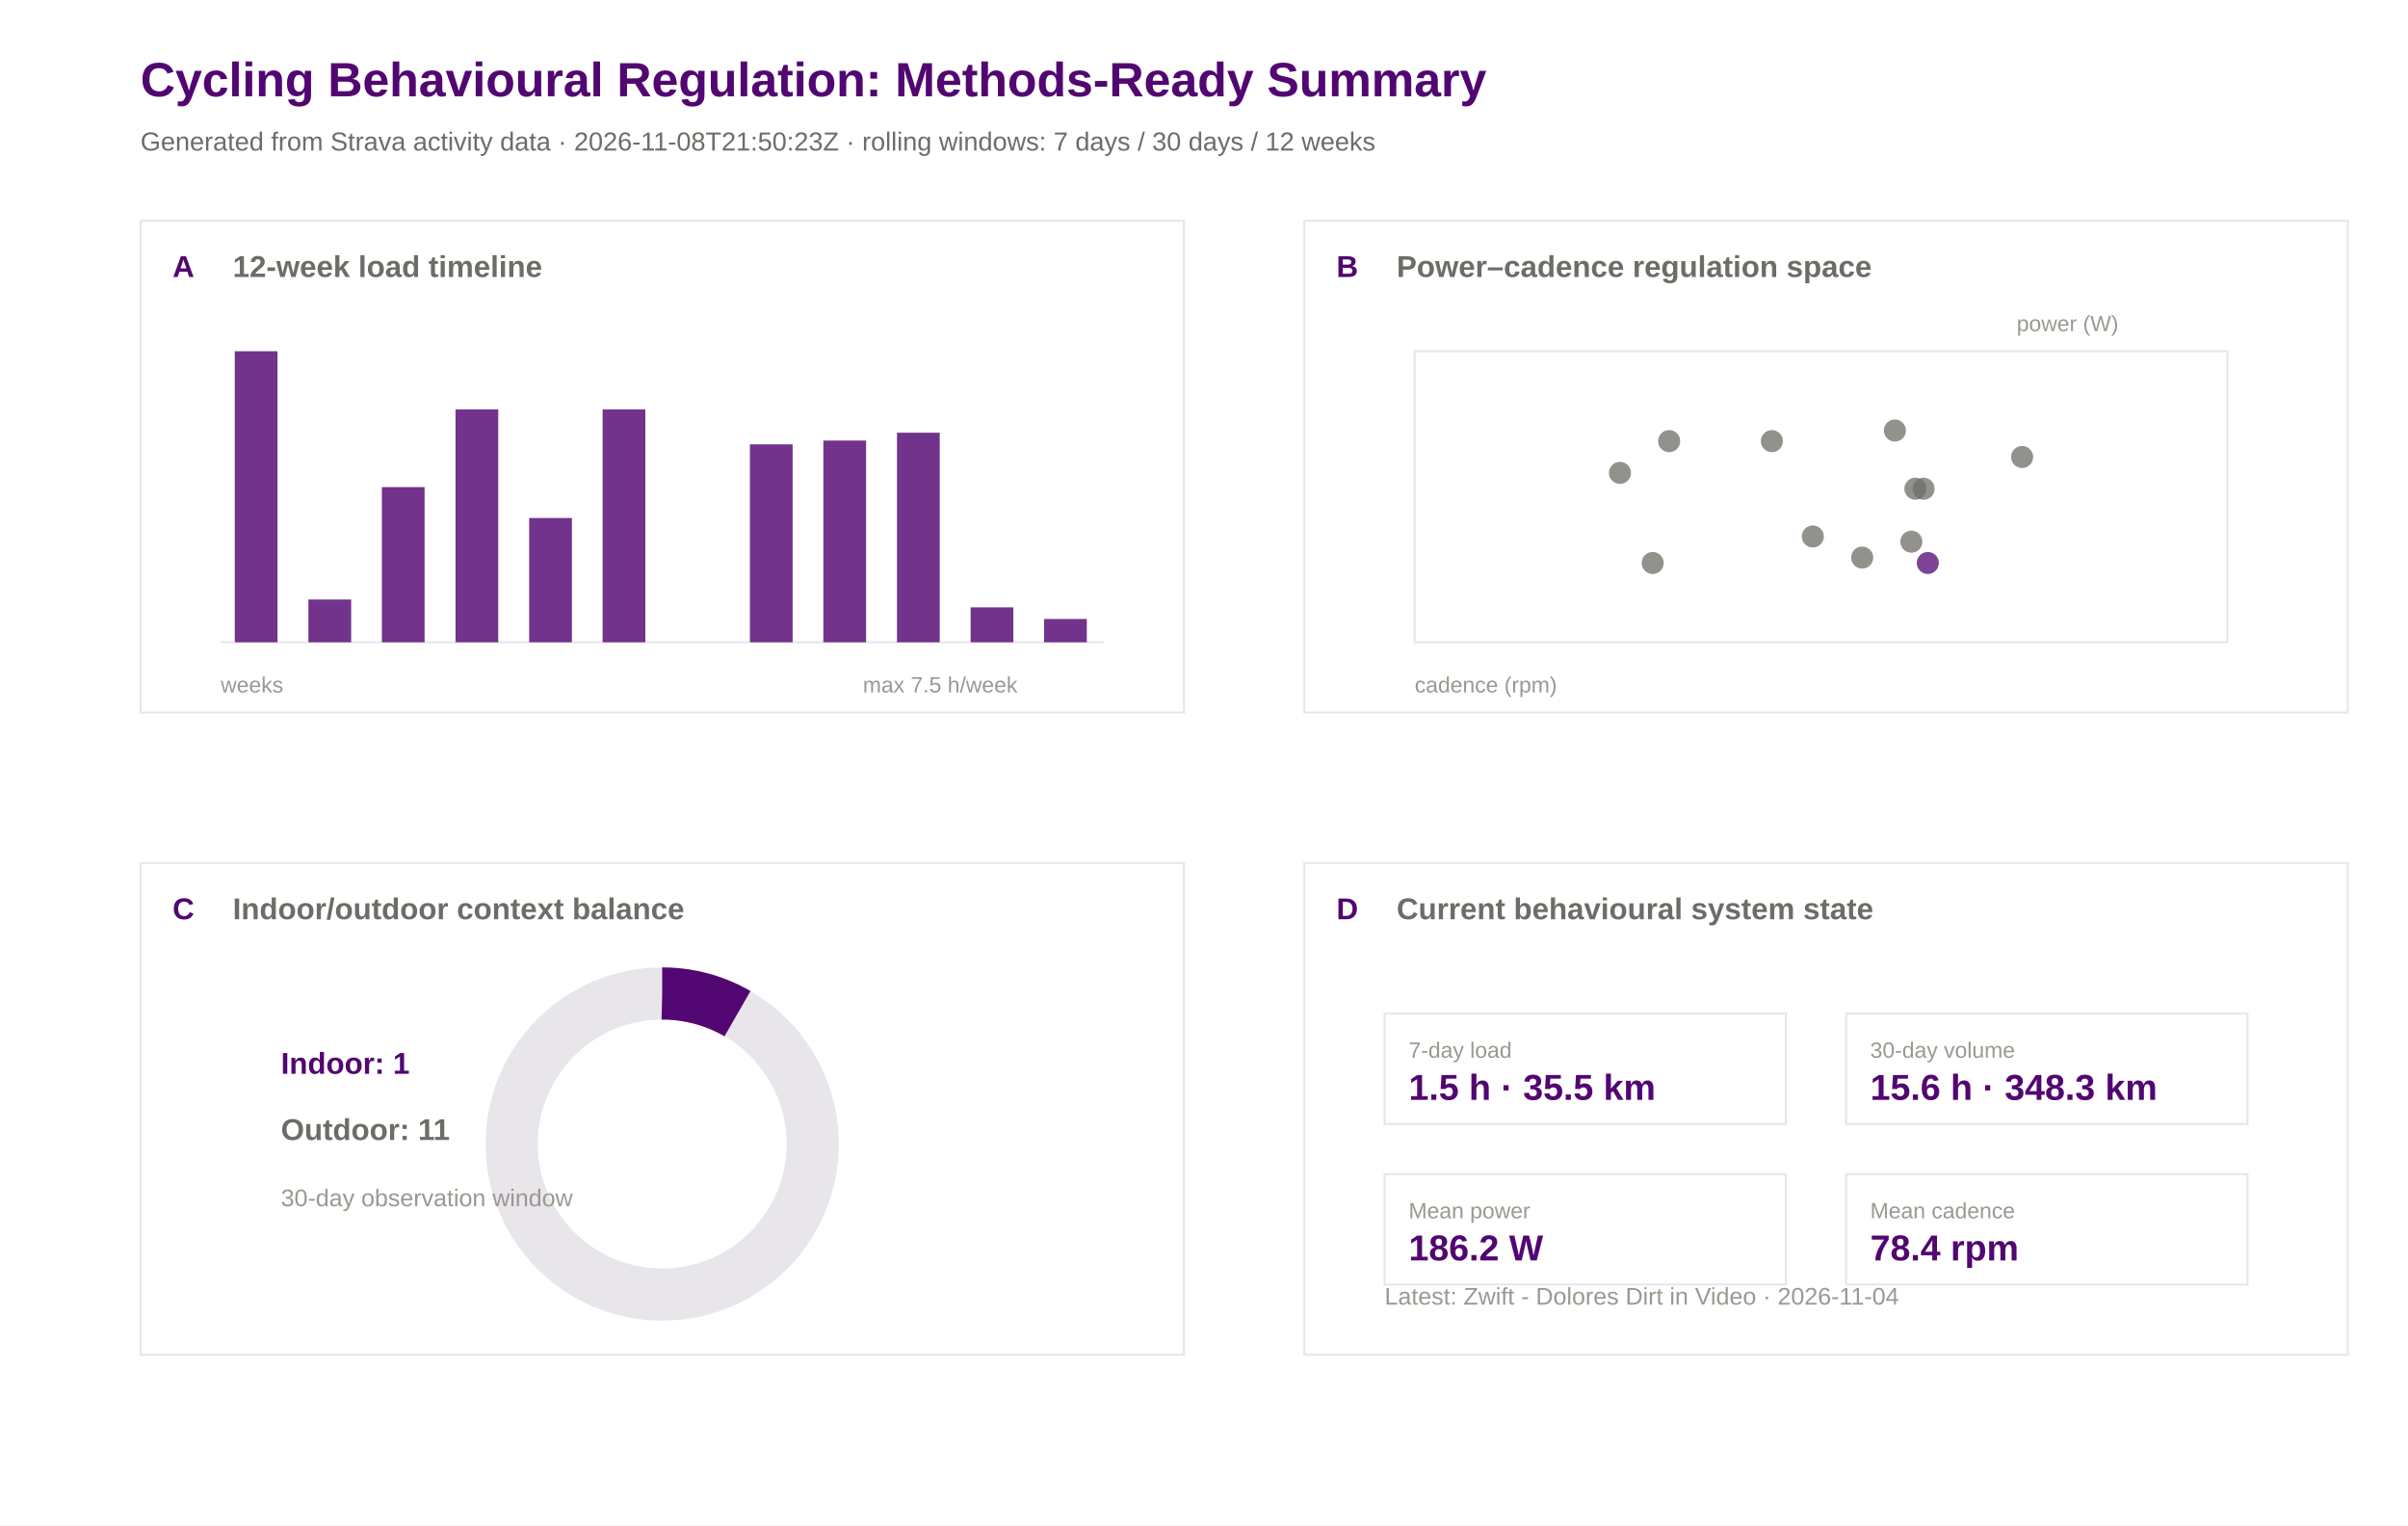
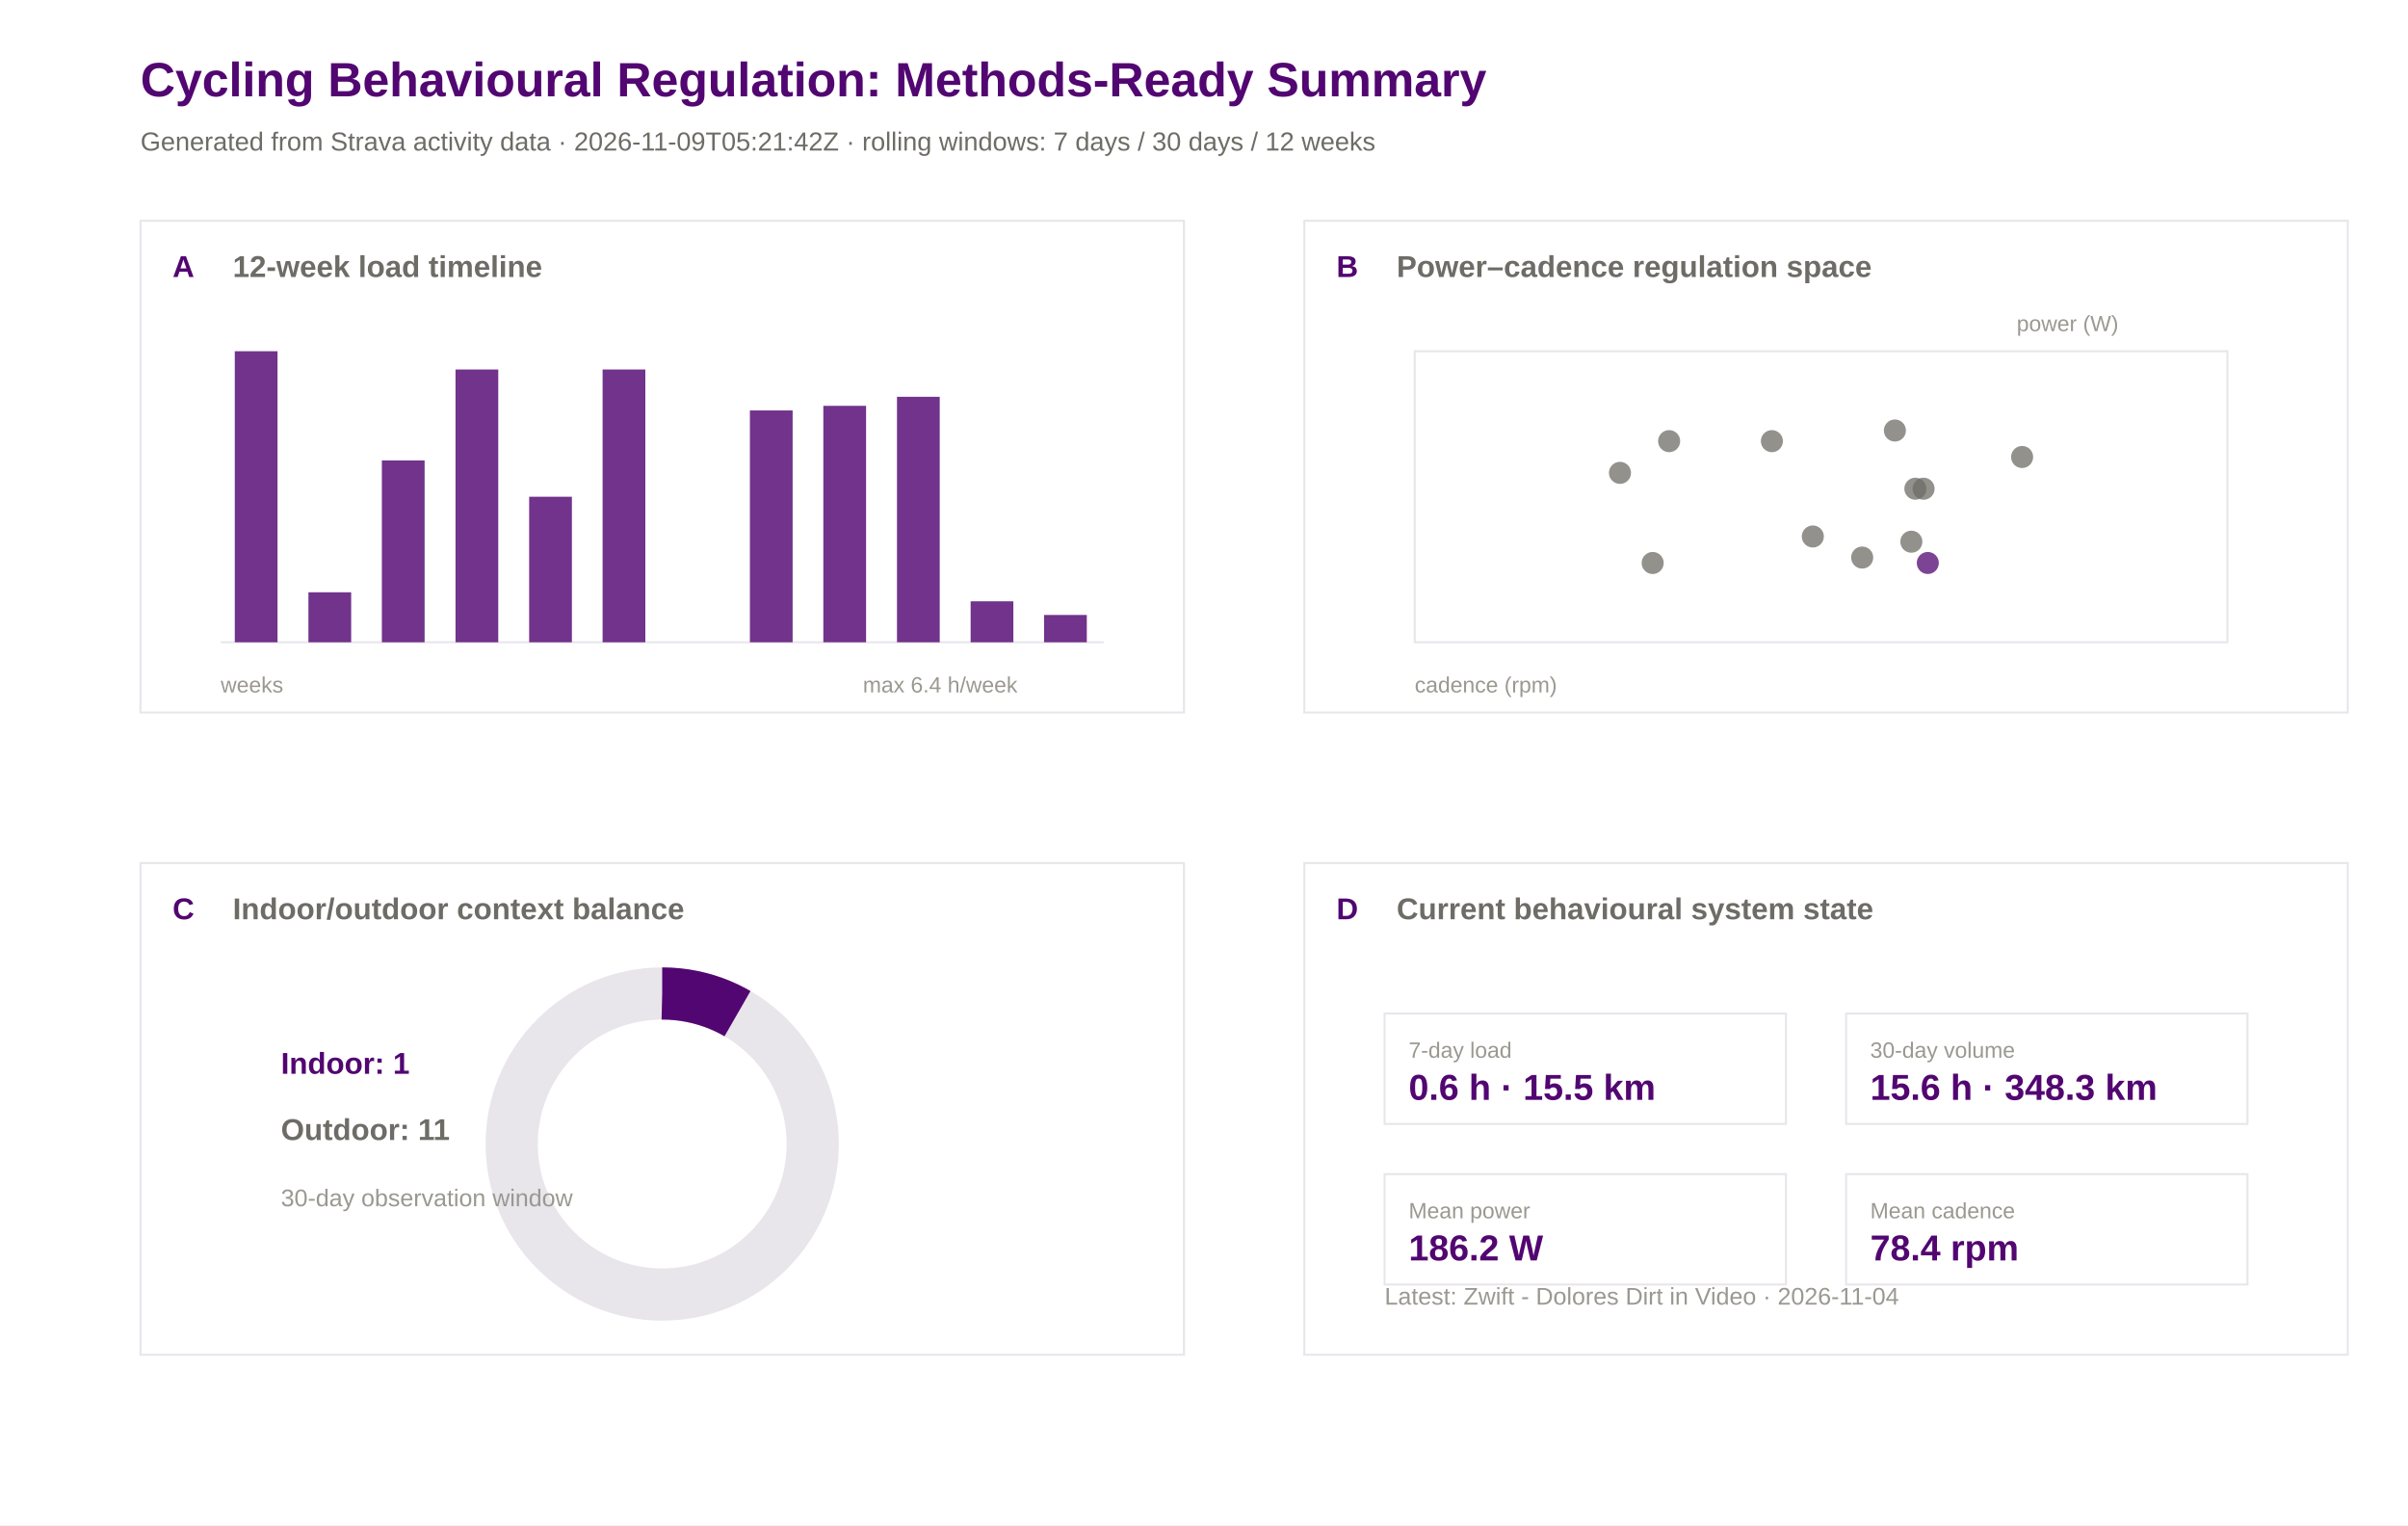
<svg xmlns="http://www.w3.org/2000/svg" width="1200" height="760" viewBox="0 0 1200 760">
  <rect width="100%" height="100%" fill="#ffffff" />
  <text x="70.0" y="48.0" font-family="Arial" font-size="24" font-weight="600" fill="#520671">Cycling Behavioural Regulation: Methods-Ready Summary</text>
-   <text x="70.0" y="75.0" font-family="Arial" font-size="13" font-weight="400" fill="#6e6c66">Generated from Strava activity data · 2026-11-08T21:50:23Z · rolling windows: 7 days / 30 days / 12 weeks</text>
+   <text x="70.0" y="75.0" font-family="Arial" font-size="13" font-weight="400" fill="#6e6c66">Generated from Strava activity data · 2026-11-09T05:21:42Z · rolling windows: 7 days / 30 days / 12 weeks</text>
  <rect x="70" y="110" width="520" height="245" fill="#ffffff" stroke="#e8e5eb" stroke-width="1" />
  <text x="86.0" y="138.0" font-family="Arial" font-size="15" font-weight="600" fill="#520671">A</text>
  <text x="116.0" y="138.0" font-family="Arial" font-size="15" font-weight="600" fill="#6e6c66">12-week load timeline</text>
  <rect x="650" y="110" width="520" height="245" fill="#ffffff" stroke="#e8e5eb" stroke-width="1" />
  <text x="666.0" y="138.0" font-family="Arial" font-size="15" font-weight="600" fill="#520671">B</text>
  <text x="696.0" y="138.0" font-family="Arial" font-size="15" font-weight="600" fill="#6e6c66">Power–cadence regulation space</text>
  <rect x="70" y="430" width="520" height="245" fill="#ffffff" stroke="#e8e5eb" stroke-width="1" />
  <text x="86.0" y="458.0" font-family="Arial" font-size="15" font-weight="600" fill="#520671">C</text>
  <text x="116.0" y="458.0" font-family="Arial" font-size="15" font-weight="600" fill="#6e6c66">Indoor/outdoor context balance</text>
  <rect x="650" y="430" width="520" height="245" fill="#ffffff" stroke="#e8e5eb" stroke-width="1" />
  <text x="666.0" y="458.0" font-family="Arial" font-size="15" font-weight="600" fill="#520671">D</text>
  <text x="696.0" y="458.0" font-family="Arial" font-size="15" font-weight="600" fill="#6e6c66">Current behavioural system state</text>
  <line x1="110" y1="320" x2="550" y2="320" stroke="#e8e5eb" />
  <rect x="117.0" y="175.0" width="21.3" height="145.0" fill="#520671" opacity="0.82" />
-   <rect x="153.7" y="298.7" width="21.3" height="21.3" fill="#520671" opacity="0.82" />
-   <rect x="190.3" y="242.7" width="21.3" height="77.3" fill="#520671" opacity="0.82" />
-   <rect x="227.0" y="204.0" width="21.3" height="116.0" fill="#520671" opacity="0.82" />
-   <rect x="263.7" y="258.1" width="21.3" height="61.9" fill="#520671" opacity="0.82" />
-   <rect x="300.3" y="204.0" width="21.3" height="116.0" fill="#520671" opacity="0.82" />
+   <rect x="153.7" y="295.1" width="21.3" height="24.9" fill="#520671" opacity="0.82" />
+   <rect x="190.3" y="229.4" width="21.3" height="90.6" fill="#520671" opacity="0.82" />
+   <rect x="227.0" y="184.1" width="21.3" height="135.9" fill="#520671" opacity="0.82" />
+   <rect x="263.7" y="247.5" width="21.3" height="72.5" fill="#520671" opacity="0.82" />
+   <rect x="300.3" y="184.1" width="21.3" height="135.9" fill="#520671" opacity="0.82" />
  <rect x="337.0" y="320.0" width="21.3" height="0.0" fill="#520671" opacity="0.82" />
-   <rect x="373.7" y="221.4" width="21.3" height="98.6" fill="#520671" opacity="0.82" />
-   <rect x="410.3" y="219.5" width="21.3" height="100.5" fill="#520671" opacity="0.82" />
-   <rect x="447.0" y="215.6" width="21.3" height="104.4" fill="#520671" opacity="0.82" />
-   <rect x="483.7" y="302.6" width="21.3" height="17.4" fill="#520671" opacity="0.82" />
-   <rect x="520.3" y="308.4" width="21.3" height="11.6" fill="#520671" opacity="0.82" />
+   <rect x="373.7" y="204.5" width="21.3" height="115.5" fill="#520671" opacity="0.82" />
+   <rect x="410.3" y="202.2" width="21.3" height="117.8" fill="#520671" opacity="0.82" />
+   <rect x="447.0" y="197.7" width="21.3" height="122.3" fill="#520671" opacity="0.82" />
+   <rect x="483.7" y="299.6" width="21.3" height="20.4" fill="#520671" opacity="0.82" />
+   <rect x="520.3" y="306.4" width="21.3" height="13.6" fill="#520671" opacity="0.82" />
  <text x="110.0" y="345.0" font-family="Arial" font-size="11" font-weight="400" fill="#9a9890">weeks</text>
-   <text x="430.0" y="345.0" font-family="Arial" font-size="11" font-weight="400" fill="#9a9890">max 7.5 h/week</text>
+   <text x="430.0" y="345.0" font-family="Arial" font-size="11" font-weight="400" fill="#9a9890">max 6.4 h/week</text>
  <rect x="705" y="175" width="405" height="145" fill="#ffffff" stroke="#e8e5eb" />
  <circle cx="883.0" cy="219.8" r="5.5" fill="#6e6c66" opacity="0.75" />
  <circle cx="903.4" cy="267.3" r="5.5" fill="#6e6c66" opacity="0.75" />
  <circle cx="958.6" cy="243.5" r="5.5" fill="#6e6c66" opacity="0.75" />
  <circle cx="952.5" cy="269.9" r="5.5" fill="#6e6c66" opacity="0.75" />
  <circle cx="928.0" cy="277.8" r="5.5" fill="#6e6c66" opacity="0.75" />
  <circle cx="954.5" cy="243.5" r="5.5" fill="#6e6c66" opacity="0.75" />
  <circle cx="831.8" cy="219.8" r="5.5" fill="#6e6c66" opacity="0.75" />
  <circle cx="807.3" cy="235.6" r="5.5" fill="#6e6c66" opacity="0.75" />
  <circle cx="823.6" cy="280.5" r="5.5" fill="#6e6c66" opacity="0.75" />
  <circle cx="1007.7" cy="227.7" r="5.5" fill="#6e6c66" opacity="0.75" />
  <circle cx="944.3" cy="214.5" r="5.5" fill="#6e6c66" opacity="0.75" />
  <circle cx="960.7" cy="280.5" r="5.5" fill="#520671" opacity="0.75" />
  <text x="705.0" y="345.0" font-family="Arial" font-size="11" font-weight="400" fill="#9a9890">cadence (rpm)</text>
  <text x="1005.0" y="165.0" font-family="Arial" font-size="11" font-weight="400" fill="#9a9890">power (W)</text>
  <circle cx="330" cy="570" r="75" fill="none" stroke="#e8e5eb" stroke-width="26" />
  <circle cx="330" cy="570" r="75" fill="none" stroke="#520671" stroke-width="26" stroke-dasharray="39.3 471.2" transform="rotate(-90 330 570)" />
  <text x="140.0" y="535.0" font-family="Arial" font-size="15" font-weight="600" fill="#520671">Indoor: 1</text>
  <text x="140.0" y="568.0" font-family="Arial" font-size="15" font-weight="600" fill="#6e6c66">Outdoor: 11</text>
  <text x="140.0" y="601.0" font-family="Arial" font-size="12" font-weight="400" fill="#9a9890">30-day observation window</text>
  <rect x="690" y="505" width="200" height="55" fill="#ffffff" stroke="#e8e5eb" />
  <text x="702.0" y="527.0" font-family="Arial" font-size="11" font-weight="500" fill="#9a9890">7-day load</text>
-   <text x="702.0" y="548.0" font-family="Arial" font-size="18" font-weight="600" fill="#520671">1.5 h · 35.5 km</text>
+   <text x="702.0" y="548.0" font-family="Arial" font-size="18" font-weight="600" fill="#520671">0.6 h · 15.5 km</text>
  <rect x="920" y="505" width="200" height="55" fill="#ffffff" stroke="#e8e5eb" />
  <text x="932.0" y="527.0" font-family="Arial" font-size="11" font-weight="500" fill="#9a9890">30-day volume</text>
  <text x="932.0" y="548.0" font-family="Arial" font-size="18" font-weight="600" fill="#520671">15.6 h · 348.3 km</text>
  <rect x="690" y="585" width="200" height="55" fill="#ffffff" stroke="#e8e5eb" />
  <text x="702.0" y="607.0" font-family="Arial" font-size="11" font-weight="500" fill="#9a9890">Mean power</text>
  <text x="702.0" y="628.0" font-family="Arial" font-size="18" font-weight="600" fill="#520671">186.2 W</text>
  <rect x="920" y="585" width="200" height="55" fill="#ffffff" stroke="#e8e5eb" />
  <text x="932.0" y="607.0" font-family="Arial" font-size="11" font-weight="500" fill="#9a9890">Mean cadence</text>
  <text x="932.0" y="628.0" font-family="Arial" font-size="18" font-weight="600" fill="#520671">78.4 rpm</text>
  <text x="690.0" y="650.0" font-family="Arial" font-size="12" font-weight="400" fill="#9a9890">Latest: Zwift - Dolores Dirt in Video · 2026-11-04</text>
</svg>
